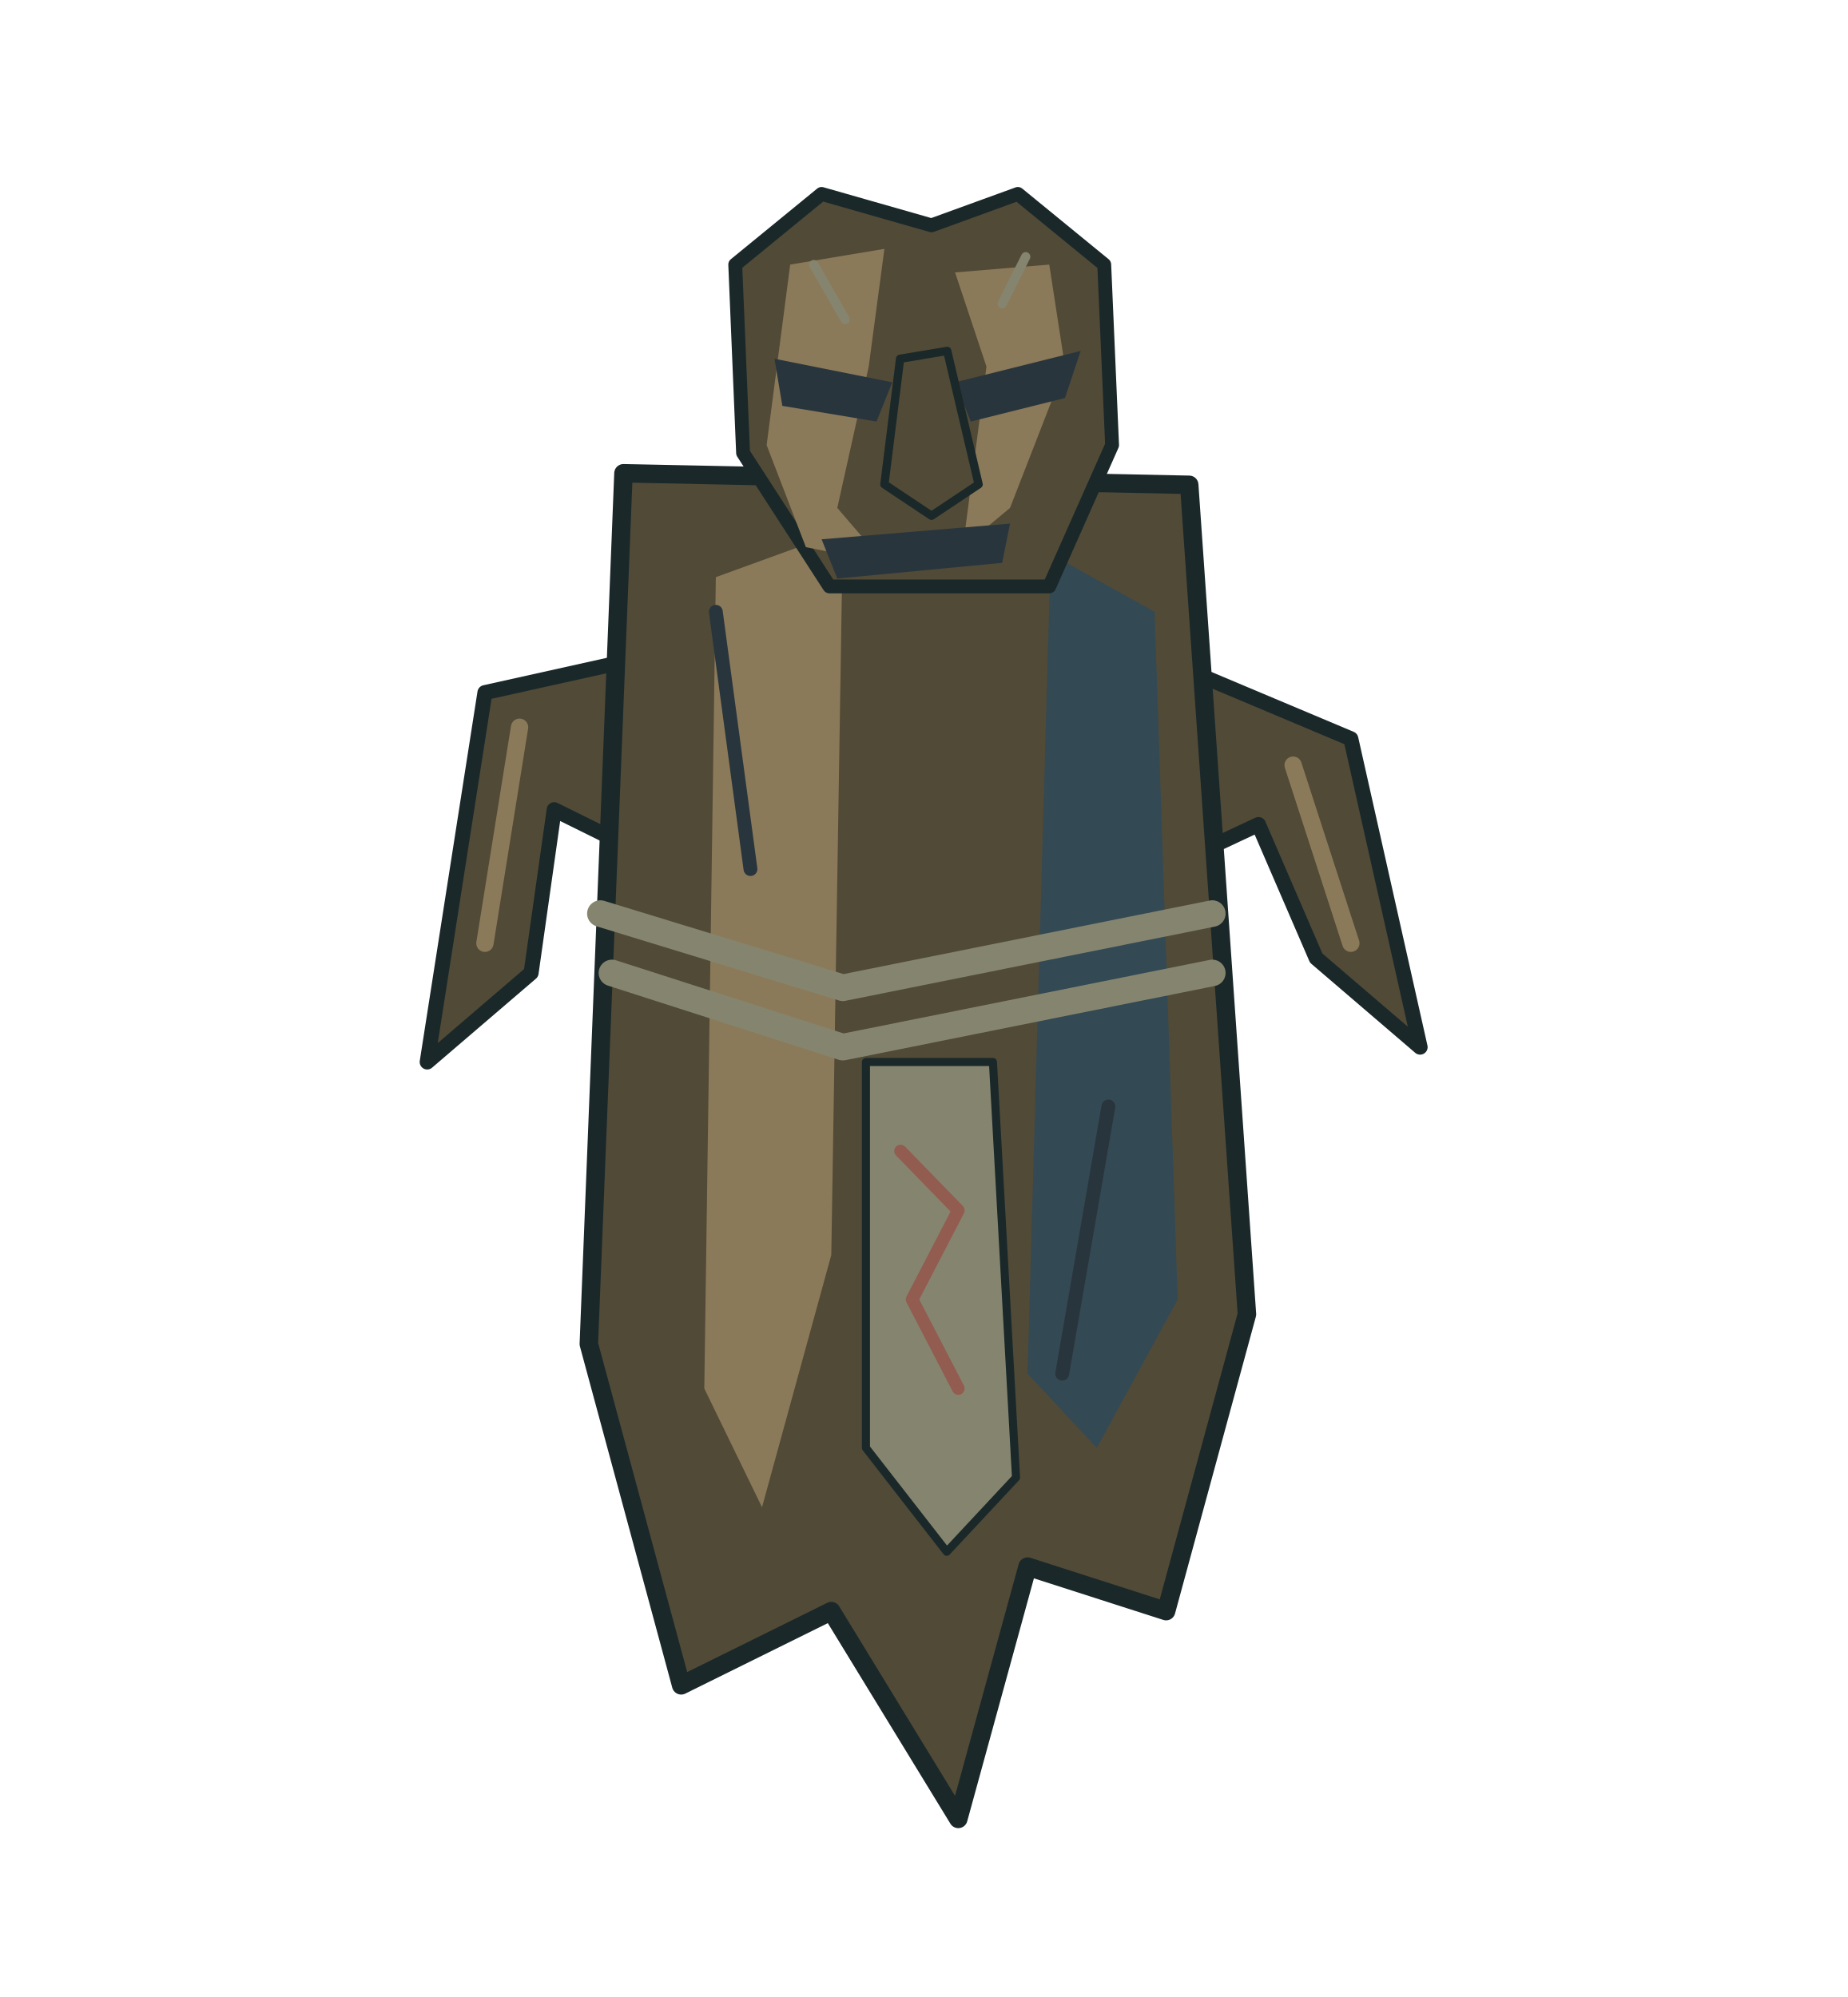
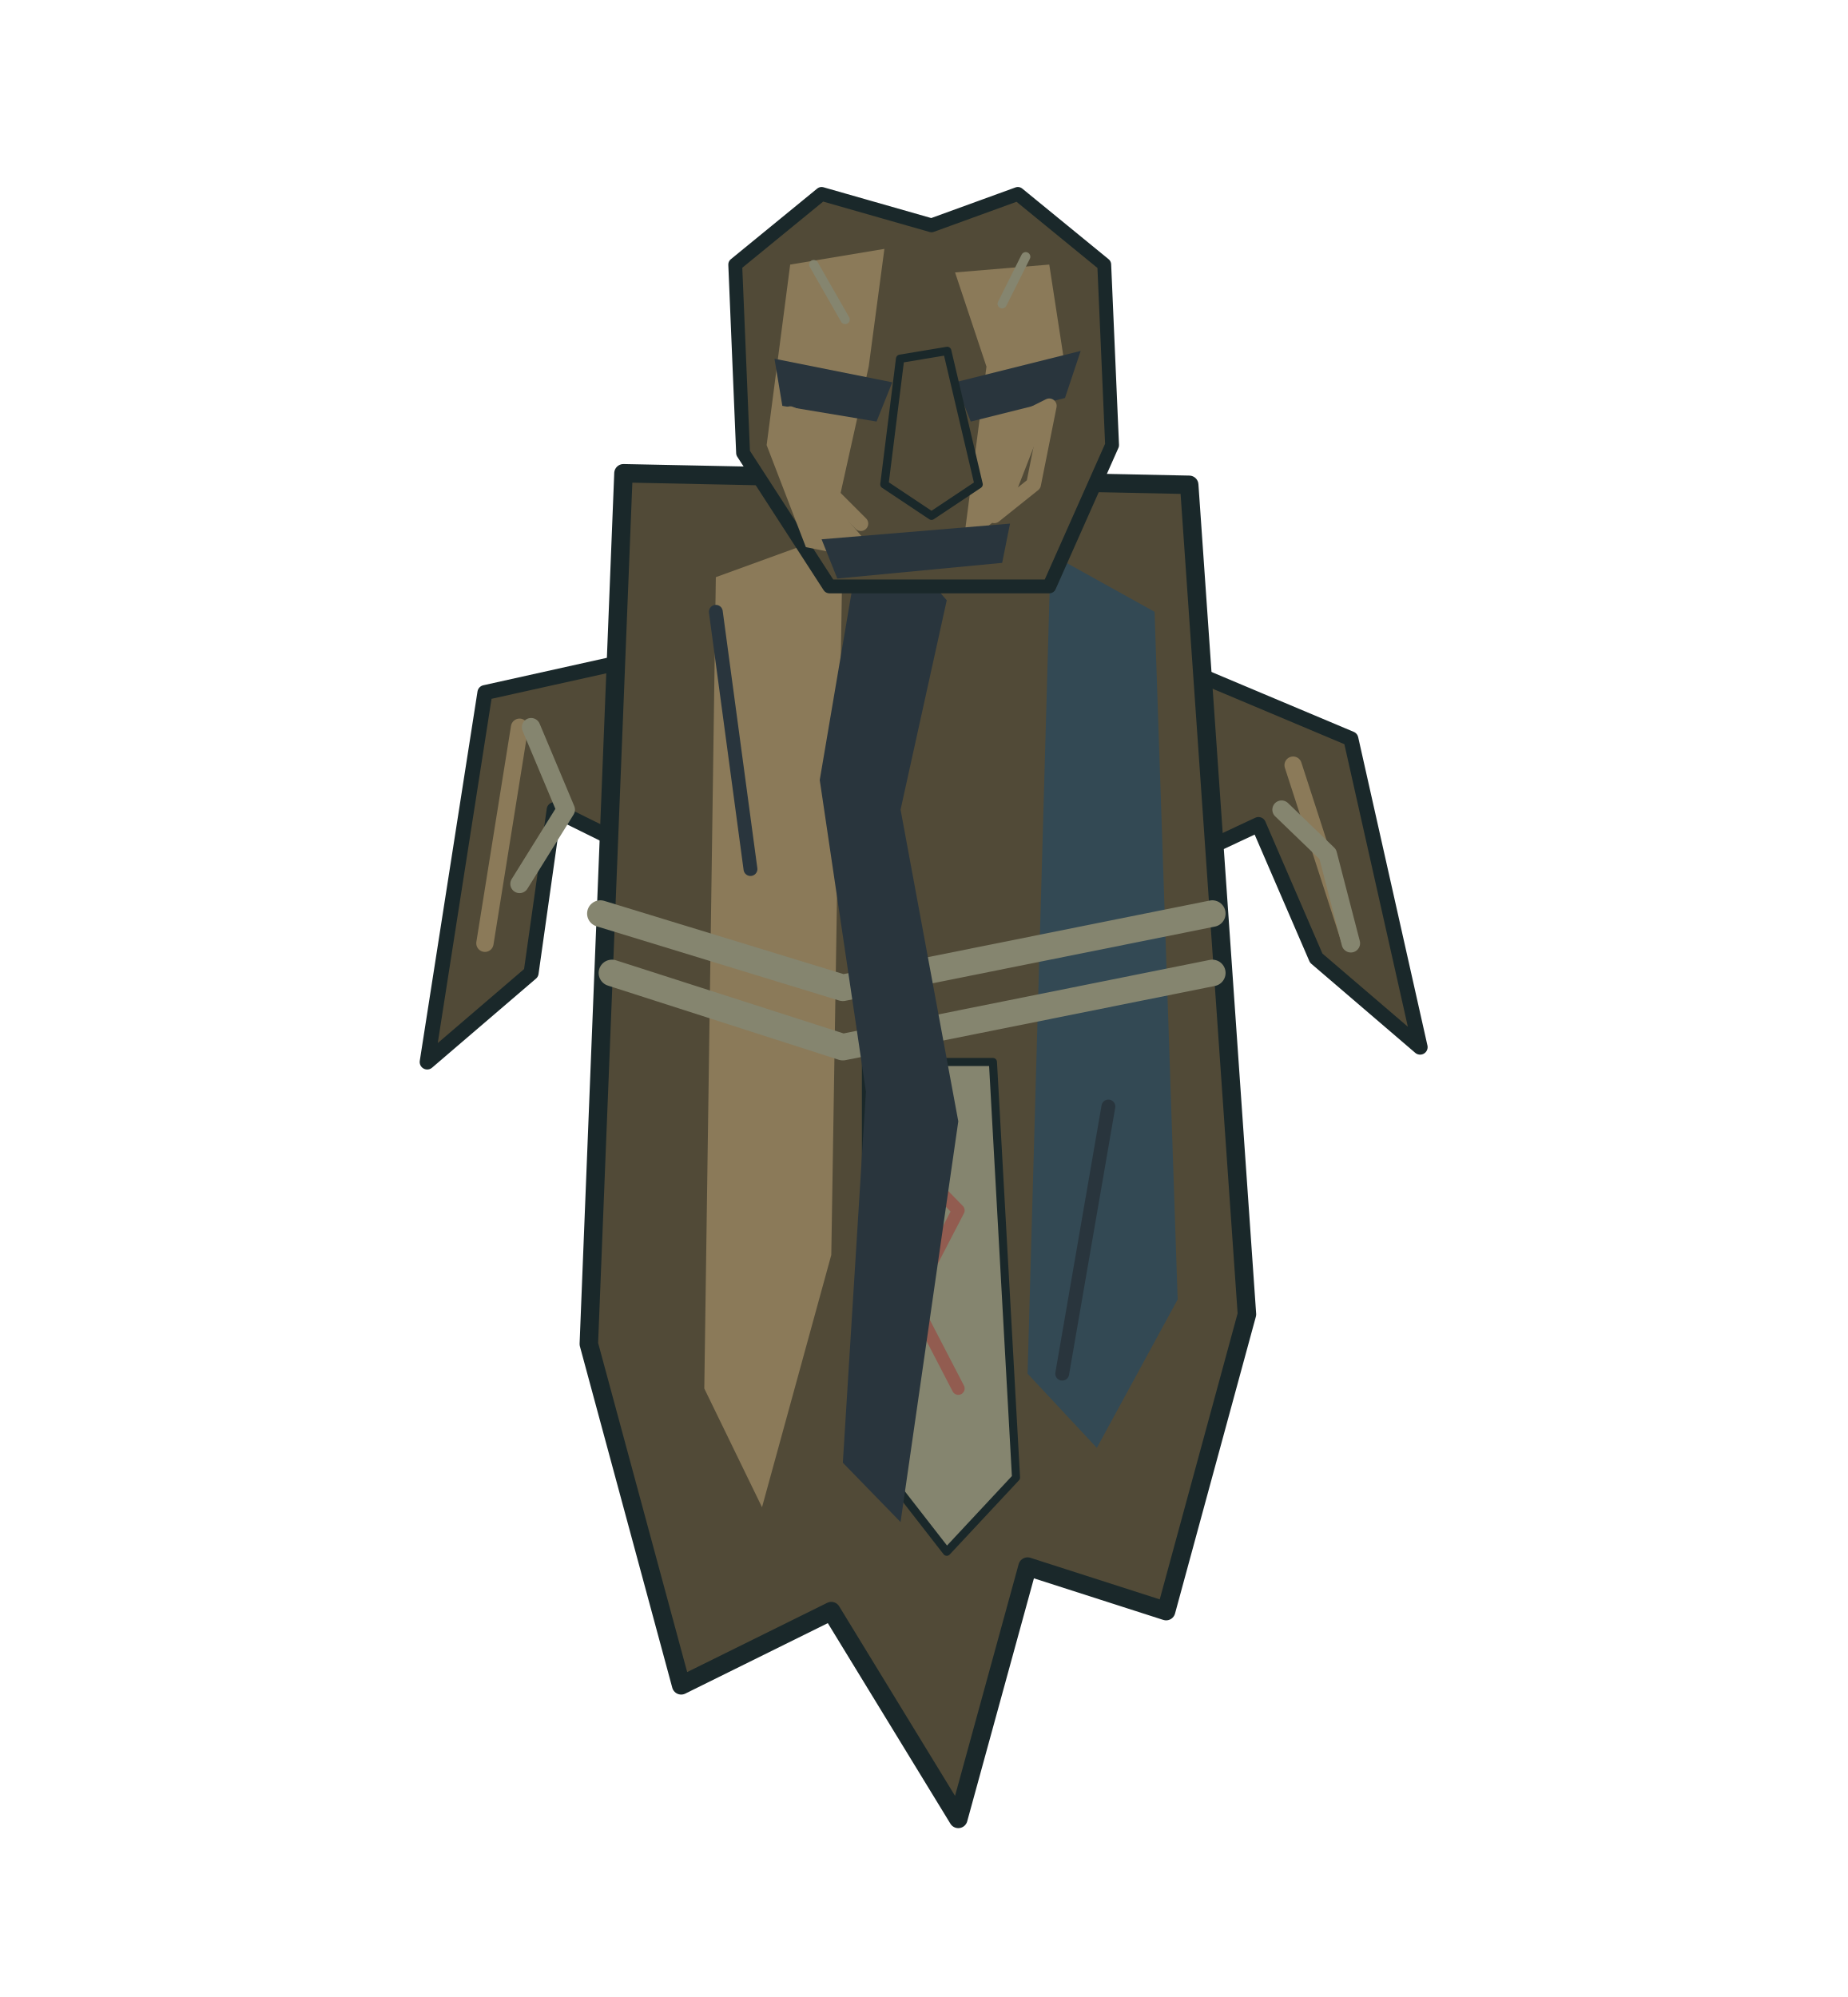
<svg xmlns="http://www.w3.org/2000/svg" viewBox="-80 -155 160 173">
  <g id="root" stroke-linecap="round" stroke-linejoin="round" />
  <g id="mantle" stroke-linecap="round" stroke-linejoin="round">
    <path d="M-20 -99 L-38 -95 -43 -63 -34 -70.714 -32 -84.857 -19 -78.429Z M18 -99 L37 -91 43 -64.286 34 -72 29 -83.571 18 -78.429Z" fill="#514A37" stroke="#1A282A" stroke-width="1.3" />
    <path d="M-35 -92 L-38 -73.286 M32 -88.714 L37 -73.286" fill="none" stroke="#8B7A59" stroke-width="1.5" />
+     <path d="M-34 -92 L-31 -84.857 -35 -78.429 M31 -84.857 L35 -81 37 -73.286" fill="none" stroke="#85856F" stroke-width="1.6" />
  </g>
  <g id="body" stroke-linecap="round" stroke-linejoin="round">
    <path d="M-26 -114 L23 -113 28 -41.143 21 -15.429 9 -19.286 3 2.571 -8 -15.429 -21 -9 -29 -38.571Z" fill="#514A37" stroke="#1A282A" stroke-width="1.6" />
    <path d="M-18 -105 L-7 -109 -8 -46.286 -14 -24.429 -19 -34.714Z" fill="#8B7A59" stroke="none" stroke-width="0.6" />
    <path d="M11 -107 L20 -102 22 -42.429 15 -29.571 9 -36Z" fill="#334954" stroke="none" stroke-width="0.6" />
    <path d="M-28 -75.857 L-7 -69.429 25 -75.857 M-27 -70.714 L-7 -64.286 25 -70.714" fill="none" stroke="#85856F" stroke-width="2.3" />
    <path d="M-5 -63 L6 -63 8 -27 2 -20.571 -5 -29.571Z" fill="#85856F" stroke="#1A282A" stroke-width="0.7" />
    <path d="M-2 -55.286 L3 -50.143 -1 -42.429 3 -34.714" fill="none" stroke="#925C50" stroke-width="1.1" />
    <path d="M-18 -102 L-15 -79.714 M16 -59.143 L12 -36" fill="none" stroke="#29353D" stroke-width="1.2" />
+     <path d="M-5 -111 L2 -103 -2 -84.857 3 -57.857 -2 -23.143 -7 -28.286 -5 -60.429 -9 -87.429Z" fill="#29353D" stroke="none" stroke-width="0.8" />
  </g>
  <g id="head" stroke-linecap="round" stroke-linejoin="round">
    <path d="M-15.64 -115.76 L-16.32 -132.08 -8.84 -138.2 0.68 -135.48 8.16 -138.2 15.64 -132.08 16.32 -116.44 10.88 -104.2 -8.16 -104.2Z" fill="#514A37" stroke="#1A282A" stroke-width="1.2" />
    <path d="M-11.56 -132.08 L-3.4 -133.44 -4.76 -123.24 -7.48 -111 -3.4 -106.24 -10.2 -107.6 -13.6 -116.44Z" fill="#8B7A59" stroke="none" stroke-width="0.48" />
    <path d="M2.72 -131.4 L10.88 -132.08 12.24 -123.24 7.48 -111 3.4 -107.6 5.44 -123.24Z" fill="#8B7A59" stroke="none" stroke-width="0.48" />
    <path d="M-12.92 -123.92 L-2.72 -121.88 -4.08 -118.48 -12.24 -119.84Z M2.72 -121.88 L13.6 -124.6 12.24 -120.52 4.08 -118.48Z" fill="#29353D" stroke="none" stroke-width="0.48" />
    <path d="M-2.04 -123.92 L2.04 -124.6 4.76 -113.04 0.68 -110.32 -3.4 -113.04Z" fill="#514A37" stroke="#1A282A" stroke-width="0.72" />
    <path d="M-8.84 -108.28 L7.48 -109.64 6.8 -106.24 -7.48 -104.88Z" fill="#29353D" stroke="none" stroke-width="0.48" />
    <path d="M-9.52 -132.08 L-6.8 -127.32 M8.84 -132.76 L6.8 -128.68" fill="none" stroke="#85856F" stroke-width="0.8" />
+     <path d="M-11.56 -119.16 L-8.16 -117.8 -8.84 -113.04 -5.44 -109.64 M8.16 -118.48 L10.88 -119.84 9.52 -113.04 6.12 -110.32" fill="none" stroke="#8B7A59" stroke-width="1.28" />
  </g>
</svg>
